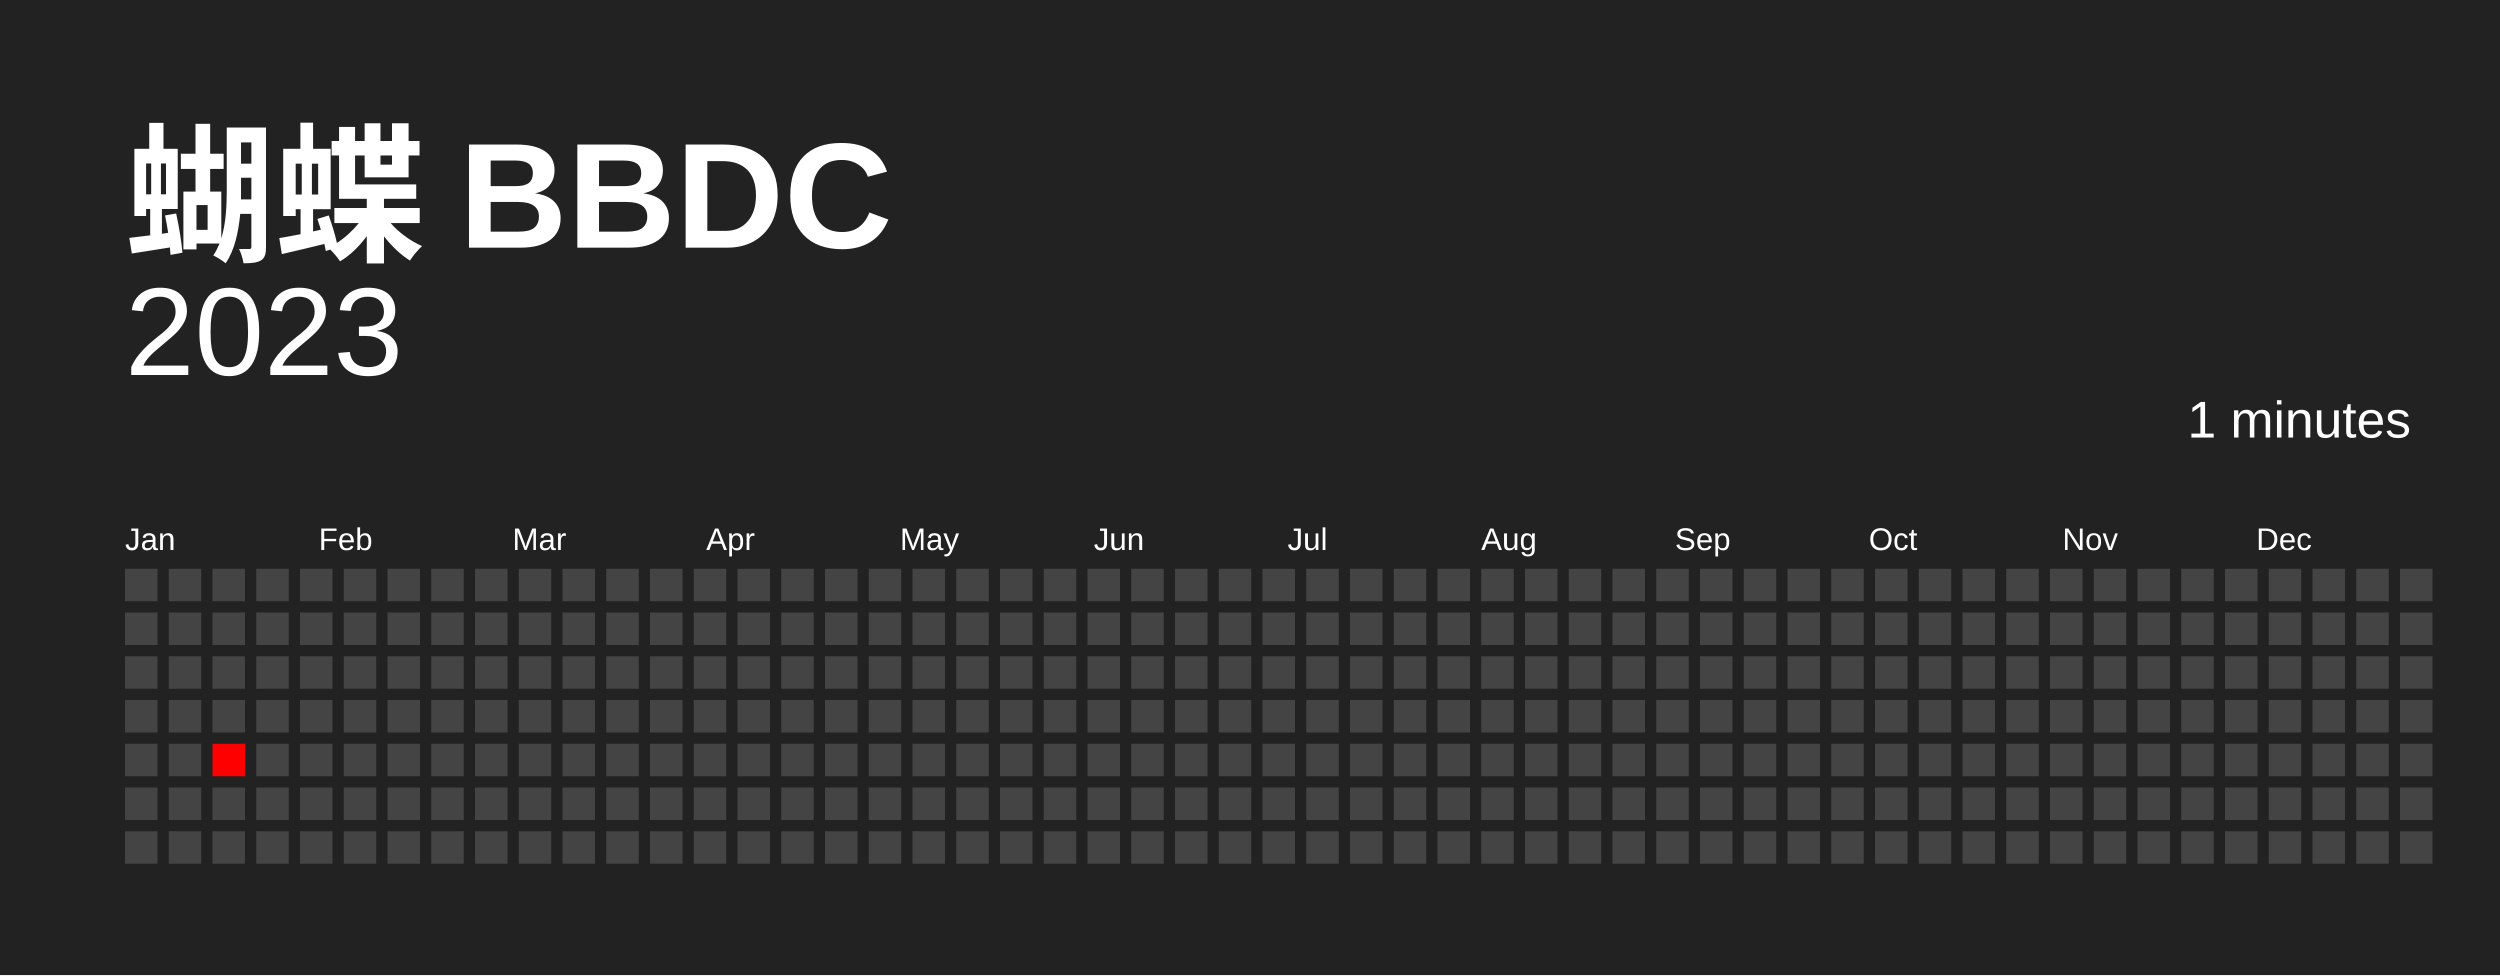
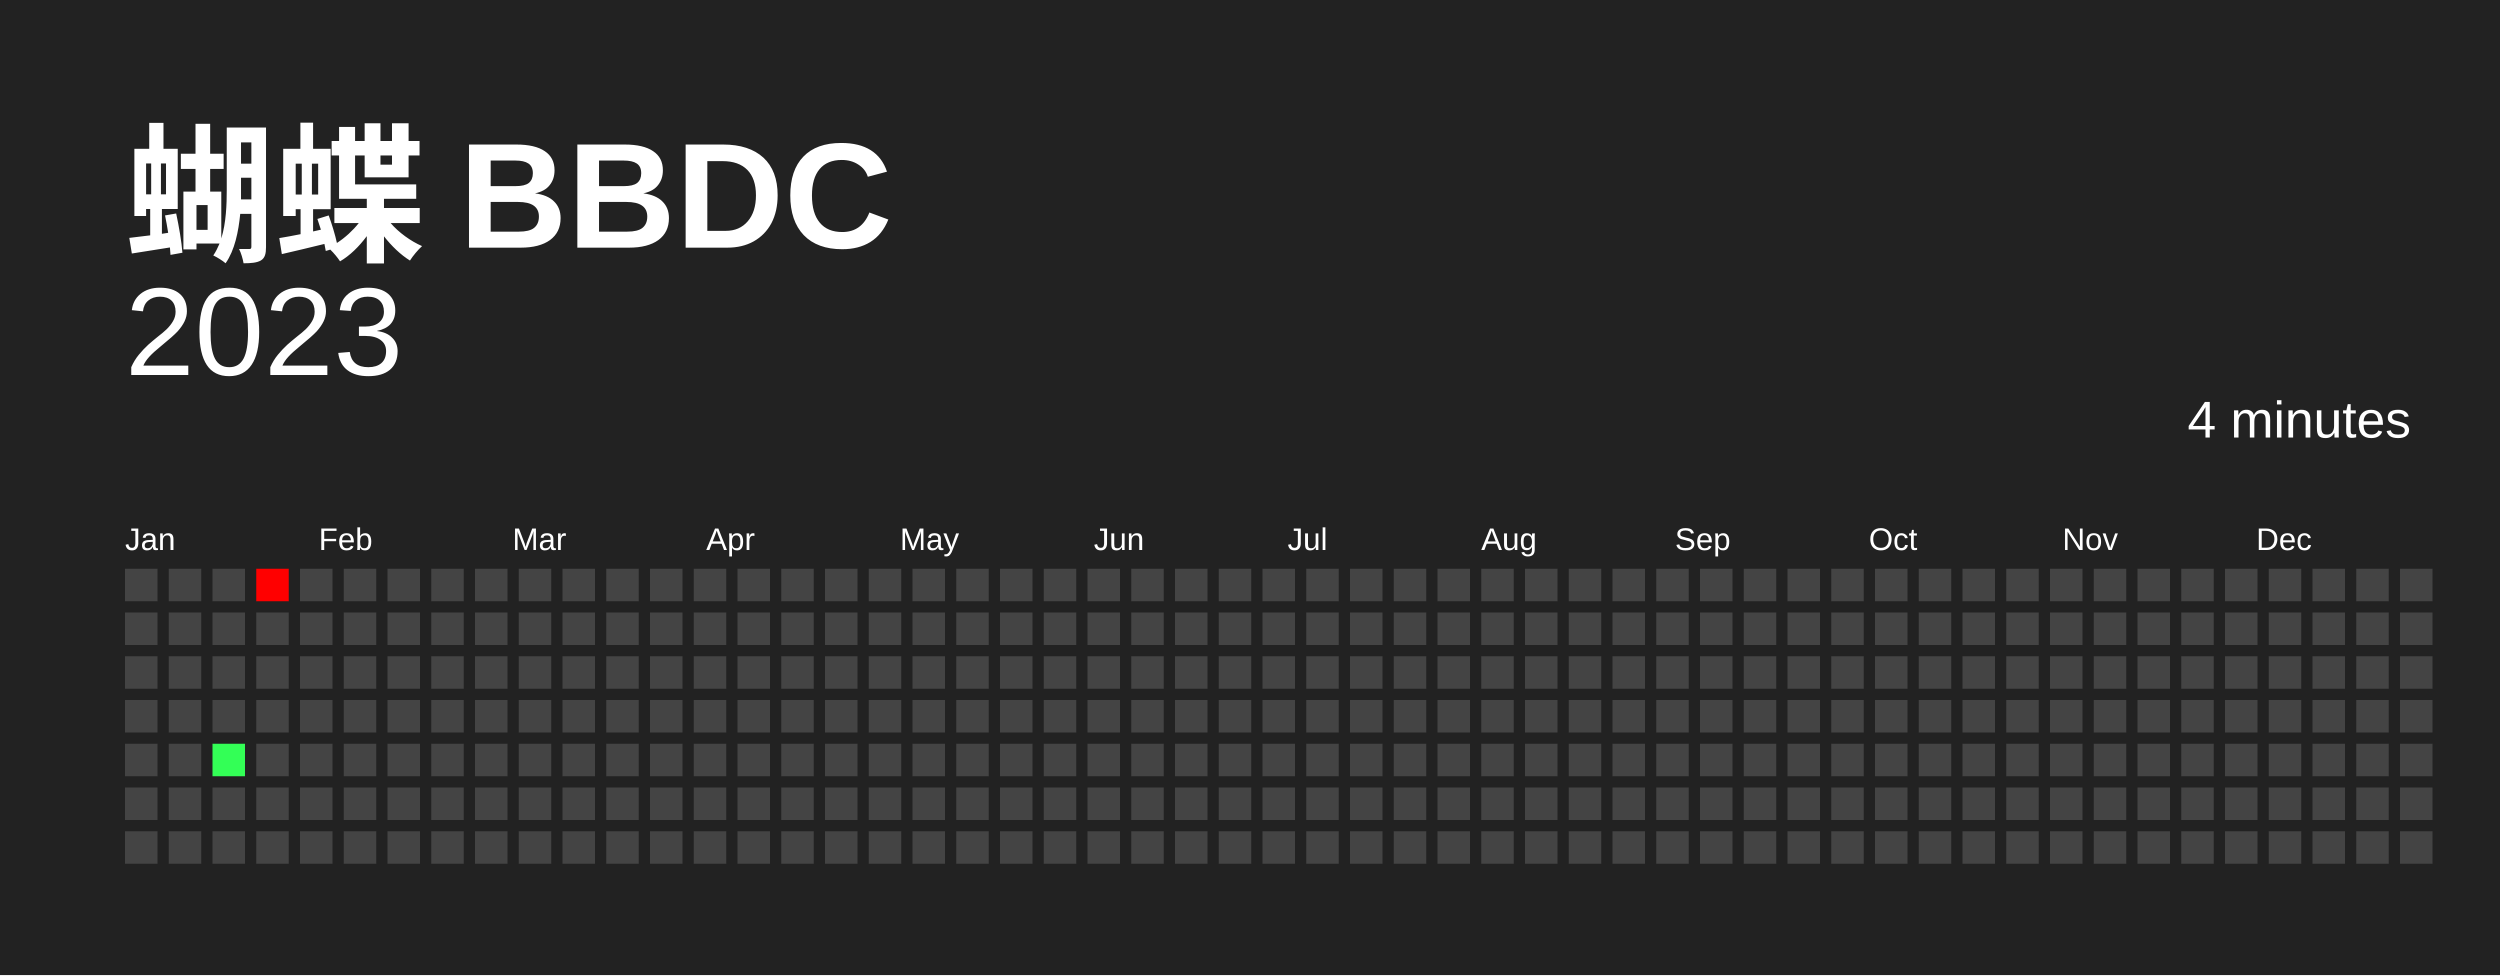
<svg xmlns="http://www.w3.org/2000/svg" baseProfile="full" height="78mm" version="1.1" viewBox="0,0,200,78" width="200mm">
  <defs />
  <rect fill="#222222" height="78" width="200" x="0" y="0" />
  <text fill="#FFFFFF" style="font-size:12px; font-family:Arial; font-weight:bold;" x="10" y="20">蝴蝶 BBDC</text>
  <text alignment-baseline="hanging" fill="#FFFFFF" style="font-size:10.0px; font-family:Arial;" x="10" y="30">2023</text>
-   <text alignment-baseline="hanging" fill="#FFFFFF" style="font-size:4.125px; font-family:Arial;" x="175" y="35">1 minutes</text>
+   <text alignment-baseline="hanging" fill="#FFFFFF" style="font-size:4.125px; font-family:Arial;" x="175" y="35">4 minutes</text>
  <text fill="#FFFFFF" style="font-size:2.5px; font-family:Arial" x="10.0" y="44">Jan</text>
  <text fill="#FFFFFF" style="font-size:2.5px; font-family:Arial" x="25.5" y="44">Feb</text>
  <text fill="#FFFFFF" style="font-size:2.5px; font-family:Arial" x="41.0" y="44">Mar</text>
  <text fill="#FFFFFF" style="font-size:2.5px; font-family:Arial" x="56.5" y="44">Apr</text>
  <text fill="#FFFFFF" style="font-size:2.5px; font-family:Arial" x="72.0" y="44">May</text>
  <text fill="#FFFFFF" style="font-size:2.5px; font-family:Arial" x="87.5" y="44">Jun</text>
  <text fill="#FFFFFF" style="font-size:2.5px; font-family:Arial" x="103.0" y="44">Jul</text>
  <text fill="#FFFFFF" style="font-size:2.5px; font-family:Arial" x="118.5" y="44">Aug</text>
  <text fill="#FFFFFF" style="font-size:2.5px; font-family:Arial" x="134.0" y="44">Sep</text>
  <text fill="#FFFFFF" style="font-size:2.5px; font-family:Arial" x="149.5" y="44">Oct</text>
  <text fill="#FFFFFF" style="font-size:2.5px; font-family:Arial" x="165.0" y="44">Nov</text>
  <text fill="#FFFFFF" style="font-size:2.5px; font-family:Arial" x="180.5" y="44">Dec</text>
  <rect fill="#444444" height="2.6" width="2.6" x="10.0" y="45.5" />
  <rect fill="#444444" height="2.6" width="2.6" x="10.0" y="49.0" />
  <rect fill="#444444" height="2.6" width="2.6" x="10.0" y="52.5" />
  <rect fill="#444444" height="2.6" width="2.6" x="10.0" y="56.0" />
  <rect fill="#444444" height="2.6" width="2.6" x="10.0" y="59.5" />
  <rect fill="#444444" height="2.6" width="2.6" x="10.0" y="63.0" />
  <rect fill="#444444" height="2.6" width="2.6" x="10.0" y="66.5" />
  <rect fill="#444444" height="2.6" width="2.6" x="13.5" y="45.5" />
  <rect fill="#444444" height="2.6" width="2.6" x="13.5" y="49.0" />
  <rect fill="#444444" height="2.6" width="2.6" x="13.5" y="52.5" />
  <rect fill="#444444" height="2.6" width="2.6" x="13.5" y="56.0" />
  <rect fill="#444444" height="2.6" width="2.6" x="13.5" y="59.5" />
  <rect fill="#444444" height="2.6" width="2.6" x="13.5" y="63.0" />
  <rect fill="#444444" height="2.6" width="2.6" x="13.5" y="66.5" />
  <rect fill="#444444" height="2.6" width="2.6" x="17.0" y="45.5" />
  <rect fill="#444444" height="2.6" width="2.6" x="17.0" y="49.0" />
  <rect fill="#444444" height="2.6" width="2.6" x="17.0" y="52.5" />
  <rect fill="#444444" height="2.6" width="2.6" x="17.0" y="56.0" />
-   <rect fill="#ff0000" height="2.6" width="2.6" x="17.0" y="59.5" />
+   <rect fill="#33ff56" height="2.6" width="2.6" x="17.0" y="59.5" />
  <rect fill="#444444" height="2.6" width="2.6" x="17.0" y="63.0" />
  <rect fill="#444444" height="2.6" width="2.6" x="17.0" y="66.5" />
-   <rect fill="#444444" height="2.6" width="2.6" x="20.5" y="45.5" />
+   <rect fill="red" height="2.6" width="2.6" x="20.5" y="45.5" />
  <rect fill="#444444" height="2.6" width="2.6" x="20.5" y="49.0" />
  <rect fill="#444444" height="2.6" width="2.6" x="20.5" y="52.5" />
  <rect fill="#444444" height="2.6" width="2.6" x="20.5" y="56.0" />
  <rect fill="#444444" height="2.6" width="2.6" x="20.5" y="59.5" />
  <rect fill="#444444" height="2.6" width="2.6" x="20.5" y="63.0" />
  <rect fill="#444444" height="2.6" width="2.6" x="20.5" y="66.5" />
  <rect fill="#444444" height="2.6" width="2.6" x="24.0" y="45.5" />
  <rect fill="#444444" height="2.6" width="2.6" x="24.0" y="49.0" />
  <rect fill="#444444" height="2.6" width="2.6" x="24.0" y="52.5" />
  <rect fill="#444444" height="2.6" width="2.6" x="24.0" y="56.0" />
  <rect fill="#444444" height="2.6" width="2.6" x="24.0" y="59.5" />
  <rect fill="#444444" height="2.6" width="2.6" x="24.0" y="63.0" />
  <rect fill="#444444" height="2.6" width="2.6" x="24.0" y="66.5" />
  <rect fill="#444444" height="2.6" width="2.6" x="27.5" y="45.5" />
  <rect fill="#444444" height="2.6" width="2.6" x="27.5" y="49.0" />
  <rect fill="#444444" height="2.6" width="2.6" x="27.5" y="52.5" />
  <rect fill="#444444" height="2.6" width="2.6" x="27.5" y="56.0" />
  <rect fill="#444444" height="2.6" width="2.6" x="27.5" y="59.5" />
  <rect fill="#444444" height="2.6" width="2.6" x="27.5" y="63.0" />
  <rect fill="#444444" height="2.6" width="2.6" x="27.5" y="66.5" />
  <rect fill="#444444" height="2.6" width="2.6" x="31.0" y="45.5" />
  <rect fill="#444444" height="2.6" width="2.6" x="31.0" y="49.0" />
  <rect fill="#444444" height="2.6" width="2.6" x="31.0" y="52.5" />
  <rect fill="#444444" height="2.6" width="2.6" x="31.0" y="56.0" />
  <rect fill="#444444" height="2.6" width="2.6" x="31.0" y="59.5" />
  <rect fill="#444444" height="2.6" width="2.6" x="31.0" y="63.0" />
  <rect fill="#444444" height="2.6" width="2.6" x="31.0" y="66.5" />
  <rect fill="#444444" height="2.6" width="2.6" x="34.5" y="45.5" />
  <rect fill="#444444" height="2.6" width="2.6" x="34.5" y="49.0" />
  <rect fill="#444444" height="2.6" width="2.6" x="34.5" y="52.5" />
  <rect fill="#444444" height="2.6" width="2.6" x="34.5" y="56.0" />
  <rect fill="#444444" height="2.6" width="2.6" x="34.5" y="59.5" />
  <rect fill="#444444" height="2.6" width="2.6" x="34.5" y="63.0" />
  <rect fill="#444444" height="2.6" width="2.6" x="34.5" y="66.5" />
  <rect fill="#444444" height="2.6" width="2.6" x="38.0" y="45.5" />
  <rect fill="#444444" height="2.6" width="2.6" x="38.0" y="49.0" />
  <rect fill="#444444" height="2.6" width="2.6" x="38.0" y="52.5" />
  <rect fill="#444444" height="2.6" width="2.6" x="38.0" y="56.0" />
  <rect fill="#444444" height="2.6" width="2.6" x="38.0" y="59.5" />
  <rect fill="#444444" height="2.6" width="2.6" x="38.0" y="63.0" />
  <rect fill="#444444" height="2.6" width="2.6" x="38.0" y="66.5" />
  <rect fill="#444444" height="2.6" width="2.6" x="41.5" y="45.5" />
  <rect fill="#444444" height="2.6" width="2.6" x="41.5" y="49.0" />
  <rect fill="#444444" height="2.6" width="2.6" x="41.5" y="52.5" />
  <rect fill="#444444" height="2.6" width="2.6" x="41.5" y="56.0" />
  <rect fill="#444444" height="2.6" width="2.6" x="41.5" y="59.5" />
  <rect fill="#444444" height="2.6" width="2.6" x="41.5" y="63.0" />
  <rect fill="#444444" height="2.6" width="2.6" x="41.5" y="66.5" />
  <rect fill="#444444" height="2.6" width="2.6" x="45.0" y="45.5" />
  <rect fill="#444444" height="2.6" width="2.6" x="45.0" y="49.0" />
  <rect fill="#444444" height="2.6" width="2.6" x="45.0" y="52.5" />
  <rect fill="#444444" height="2.6" width="2.6" x="45.0" y="56.0" />
  <rect fill="#444444" height="2.6" width="2.6" x="45.0" y="59.5" />
  <rect fill="#444444" height="2.6" width="2.6" x="45.0" y="63.0" />
  <rect fill="#444444" height="2.6" width="2.6" x="45.0" y="66.5" />
  <rect fill="#444444" height="2.6" width="2.6" x="48.5" y="45.5" />
  <rect fill="#444444" height="2.6" width="2.6" x="48.5" y="49.0" />
  <rect fill="#444444" height="2.6" width="2.6" x="48.5" y="52.5" />
  <rect fill="#444444" height="2.6" width="2.6" x="48.5" y="56.0" />
  <rect fill="#444444" height="2.6" width="2.6" x="48.5" y="59.5" />
  <rect fill="#444444" height="2.6" width="2.6" x="48.5" y="63.0" />
  <rect fill="#444444" height="2.6" width="2.6" x="48.5" y="66.5" />
  <rect fill="#444444" height="2.6" width="2.6" x="52.0" y="45.5" />
  <rect fill="#444444" height="2.6" width="2.6" x="52.0" y="49.0" />
  <rect fill="#444444" height="2.6" width="2.6" x="52.0" y="52.5" />
  <rect fill="#444444" height="2.6" width="2.6" x="52.0" y="56.0" />
  <rect fill="#444444" height="2.6" width="2.6" x="52.0" y="59.5" />
  <rect fill="#444444" height="2.6" width="2.6" x="52.0" y="63.0" />
  <rect fill="#444444" height="2.6" width="2.6" x="52.0" y="66.5" />
  <rect fill="#444444" height="2.6" width="2.6" x="55.5" y="45.5" />
  <rect fill="#444444" height="2.6" width="2.6" x="55.5" y="49.0" />
  <rect fill="#444444" height="2.6" width="2.6" x="55.5" y="52.5" />
  <rect fill="#444444" height="2.6" width="2.6" x="55.5" y="56.0" />
  <rect fill="#444444" height="2.6" width="2.6" x="55.5" y="59.5" />
  <rect fill="#444444" height="2.6" width="2.6" x="55.5" y="63.0" />
  <rect fill="#444444" height="2.6" width="2.6" x="55.5" y="66.5" />
  <rect fill="#444444" height="2.6" width="2.6" x="59.0" y="45.5" />
  <rect fill="#444444" height="2.6" width="2.6" x="59.0" y="49.0" />
  <rect fill="#444444" height="2.6" width="2.6" x="59.0" y="52.5" />
  <rect fill="#444444" height="2.6" width="2.6" x="59.0" y="56.0" />
  <rect fill="#444444" height="2.6" width="2.6" x="59.0" y="59.5" />
  <rect fill="#444444" height="2.6" width="2.6" x="59.0" y="63.0" />
  <rect fill="#444444" height="2.6" width="2.6" x="59.0" y="66.5" />
  <rect fill="#444444" height="2.6" width="2.6" x="62.5" y="45.5" />
  <rect fill="#444444" height="2.6" width="2.6" x="62.5" y="49.0" />
  <rect fill="#444444" height="2.6" width="2.6" x="62.5" y="52.5" />
  <rect fill="#444444" height="2.6" width="2.6" x="62.5" y="56.0" />
  <rect fill="#444444" height="2.6" width="2.6" x="62.5" y="59.5" />
  <rect fill="#444444" height="2.6" width="2.6" x="62.5" y="63.0" />
  <rect fill="#444444" height="2.6" width="2.6" x="62.5" y="66.5" />
  <rect fill="#444444" height="2.6" width="2.6" x="66.0" y="45.5" />
  <rect fill="#444444" height="2.6" width="2.6" x="66.0" y="49.0" />
  <rect fill="#444444" height="2.6" width="2.6" x="66.0" y="52.5" />
  <rect fill="#444444" height="2.6" width="2.6" x="66.0" y="56.0" />
  <rect fill="#444444" height="2.6" width="2.6" x="66.0" y="59.5" />
  <rect fill="#444444" height="2.6" width="2.6" x="66.0" y="63.0" />
  <rect fill="#444444" height="2.6" width="2.6" x="66.0" y="66.5" />
  <rect fill="#444444" height="2.6" width="2.6" x="69.5" y="45.5" />
  <rect fill="#444444" height="2.6" width="2.6" x="69.5" y="49.0" />
  <rect fill="#444444" height="2.6" width="2.6" x="69.5" y="52.5" />
  <rect fill="#444444" height="2.6" width="2.6" x="69.5" y="56.0" />
  <rect fill="#444444" height="2.6" width="2.6" x="69.5" y="59.5" />
  <rect fill="#444444" height="2.6" width="2.6" x="69.5" y="63.0" />
  <rect fill="#444444" height="2.6" width="2.6" x="69.5" y="66.5" />
  <rect fill="#444444" height="2.6" width="2.6" x="73.0" y="45.5" />
  <rect fill="#444444" height="2.6" width="2.6" x="73.0" y="49.0" />
  <rect fill="#444444" height="2.6" width="2.6" x="73.0" y="52.5" />
  <rect fill="#444444" height="2.6" width="2.6" x="73.0" y="56.0" />
  <rect fill="#444444" height="2.6" width="2.6" x="73.0" y="59.5" />
  <rect fill="#444444" height="2.6" width="2.6" x="73.0" y="63.0" />
  <rect fill="#444444" height="2.6" width="2.6" x="73.0" y="66.5" />
  <rect fill="#444444" height="2.6" width="2.6" x="76.5" y="45.5" />
  <rect fill="#444444" height="2.6" width="2.6" x="76.5" y="49.0" />
  <rect fill="#444444" height="2.6" width="2.6" x="76.5" y="52.5" />
  <rect fill="#444444" height="2.6" width="2.6" x="76.5" y="56.0" />
  <rect fill="#444444" height="2.6" width="2.6" x="76.5" y="59.5" />
  <rect fill="#444444" height="2.6" width="2.6" x="76.5" y="63.0" />
  <rect fill="#444444" height="2.6" width="2.6" x="76.5" y="66.5" />
  <rect fill="#444444" height="2.6" width="2.6" x="80.0" y="45.5" />
  <rect fill="#444444" height="2.6" width="2.6" x="80.0" y="49.0" />
  <rect fill="#444444" height="2.6" width="2.6" x="80.0" y="52.5" />
  <rect fill="#444444" height="2.6" width="2.6" x="80.0" y="56.0" />
  <rect fill="#444444" height="2.6" width="2.6" x="80.0" y="59.5" />
  <rect fill="#444444" height="2.6" width="2.6" x="80.0" y="63.0" />
  <rect fill="#444444" height="2.6" width="2.6" x="80.0" y="66.5" />
  <rect fill="#444444" height="2.6" width="2.6" x="83.5" y="45.5" />
  <rect fill="#444444" height="2.6" width="2.6" x="83.5" y="49.0" />
  <rect fill="#444444" height="2.6" width="2.6" x="83.5" y="52.5" />
  <rect fill="#444444" height="2.6" width="2.6" x="83.5" y="56.0" />
  <rect fill="#444444" height="2.6" width="2.6" x="83.5" y="59.5" />
  <rect fill="#444444" height="2.6" width="2.6" x="83.5" y="63.0" />
  <rect fill="#444444" height="2.6" width="2.6" x="83.5" y="66.5" />
  <rect fill="#444444" height="2.6" width="2.6" x="87.0" y="45.5" />
  <rect fill="#444444" height="2.6" width="2.6" x="87.0" y="49.0" />
  <rect fill="#444444" height="2.6" width="2.6" x="87.0" y="52.5" />
  <rect fill="#444444" height="2.6" width="2.6" x="87.0" y="56.0" />
  <rect fill="#444444" height="2.6" width="2.6" x="87.0" y="59.5" />
  <rect fill="#444444" height="2.6" width="2.6" x="87.0" y="63.0" />
  <rect fill="#444444" height="2.6" width="2.6" x="87.0" y="66.5" />
  <rect fill="#444444" height="2.6" width="2.6" x="90.5" y="45.5" />
  <rect fill="#444444" height="2.6" width="2.6" x="90.5" y="49.0" />
  <rect fill="#444444" height="2.6" width="2.6" x="90.5" y="52.5" />
  <rect fill="#444444" height="2.6" width="2.6" x="90.5" y="56.0" />
  <rect fill="#444444" height="2.6" width="2.6" x="90.5" y="59.5" />
  <rect fill="#444444" height="2.6" width="2.6" x="90.5" y="63.0" />
  <rect fill="#444444" height="2.6" width="2.6" x="90.5" y="66.5" />
  <rect fill="#444444" height="2.6" width="2.6" x="94.0" y="45.5" />
  <rect fill="#444444" height="2.6" width="2.6" x="94.0" y="49.0" />
  <rect fill="#444444" height="2.6" width="2.6" x="94.0" y="52.5" />
  <rect fill="#444444" height="2.6" width="2.6" x="94.0" y="56.0" />
  <rect fill="#444444" height="2.6" width="2.6" x="94.0" y="59.5" />
  <rect fill="#444444" height="2.6" width="2.6" x="94.0" y="63.0" />
  <rect fill="#444444" height="2.6" width="2.6" x="94.0" y="66.5" />
  <rect fill="#444444" height="2.6" width="2.6" x="97.5" y="45.5" />
  <rect fill="#444444" height="2.6" width="2.6" x="97.5" y="49.0" />
  <rect fill="#444444" height="2.6" width="2.6" x="97.5" y="52.5" />
  <rect fill="#444444" height="2.6" width="2.6" x="97.5" y="56.0" />
  <rect fill="#444444" height="2.6" width="2.6" x="97.5" y="59.5" />
  <rect fill="#444444" height="2.6" width="2.6" x="97.5" y="63.0" />
  <rect fill="#444444" height="2.6" width="2.6" x="97.5" y="66.5" />
  <rect fill="#444444" height="2.6" width="2.6" x="101.0" y="45.5" />
  <rect fill="#444444" height="2.6" width="2.6" x="101.0" y="49.0" />
  <rect fill="#444444" height="2.6" width="2.6" x="101.0" y="52.5" />
  <rect fill="#444444" height="2.6" width="2.6" x="101.0" y="56.0" />
  <rect fill="#444444" height="2.6" width="2.6" x="101.0" y="59.5" />
  <rect fill="#444444" height="2.6" width="2.6" x="101.0" y="63.0" />
  <rect fill="#444444" height="2.6" width="2.6" x="101.0" y="66.5" />
  <rect fill="#444444" height="2.6" width="2.6" x="104.5" y="45.5" />
  <rect fill="#444444" height="2.6" width="2.6" x="104.5" y="49.0" />
  <rect fill="#444444" height="2.6" width="2.6" x="104.5" y="52.5" />
  <rect fill="#444444" height="2.6" width="2.6" x="104.5" y="56.0" />
  <rect fill="#444444" height="2.6" width="2.6" x="104.5" y="59.5" />
  <rect fill="#444444" height="2.6" width="2.6" x="104.5" y="63.0" />
  <rect fill="#444444" height="2.6" width="2.6" x="104.5" y="66.5" />
  <rect fill="#444444" height="2.6" width="2.6" x="108.0" y="45.5" />
  <rect fill="#444444" height="2.6" width="2.6" x="108.0" y="49.0" />
  <rect fill="#444444" height="2.6" width="2.6" x="108.0" y="52.5" />
  <rect fill="#444444" height="2.6" width="2.6" x="108.0" y="56.0" />
  <rect fill="#444444" height="2.6" width="2.6" x="108.0" y="59.5" />
  <rect fill="#444444" height="2.6" width="2.6" x="108.0" y="63.0" />
  <rect fill="#444444" height="2.6" width="2.6" x="108.0" y="66.5" />
  <rect fill="#444444" height="2.6" width="2.6" x="111.5" y="45.5" />
  <rect fill="#444444" height="2.6" width="2.6" x="111.5" y="49.0" />
  <rect fill="#444444" height="2.6" width="2.6" x="111.5" y="52.5" />
  <rect fill="#444444" height="2.6" width="2.6" x="111.5" y="56.0" />
  <rect fill="#444444" height="2.6" width="2.6" x="111.5" y="59.5" />
  <rect fill="#444444" height="2.6" width="2.6" x="111.5" y="63.0" />
  <rect fill="#444444" height="2.6" width="2.6" x="111.5" y="66.5" />
  <rect fill="#444444" height="2.6" width="2.6" x="115.0" y="45.5" />
  <rect fill="#444444" height="2.6" width="2.6" x="115.0" y="49.0" />
  <rect fill="#444444" height="2.6" width="2.6" x="115.0" y="52.5" />
  <rect fill="#444444" height="2.6" width="2.6" x="115.0" y="56.0" />
  <rect fill="#444444" height="2.6" width="2.6" x="115.0" y="59.5" />
  <rect fill="#444444" height="2.6" width="2.6" x="115.0" y="63.0" />
  <rect fill="#444444" height="2.6" width="2.6" x="115.0" y="66.5" />
  <rect fill="#444444" height="2.6" width="2.6" x="118.5" y="45.5" />
  <rect fill="#444444" height="2.6" width="2.6" x="118.5" y="49.0" />
  <rect fill="#444444" height="2.6" width="2.6" x="118.5" y="52.5" />
  <rect fill="#444444" height="2.6" width="2.6" x="118.5" y="56.0" />
  <rect fill="#444444" height="2.6" width="2.6" x="118.5" y="59.5" />
  <rect fill="#444444" height="2.6" width="2.6" x="118.5" y="63.0" />
  <rect fill="#444444" height="2.6" width="2.6" x="118.5" y="66.5" />
  <rect fill="#444444" height="2.6" width="2.6" x="122.0" y="45.5" />
  <rect fill="#444444" height="2.6" width="2.6" x="122.0" y="49.0" />
  <rect fill="#444444" height="2.6" width="2.6" x="122.0" y="52.5" />
  <rect fill="#444444" height="2.6" width="2.6" x="122.0" y="56.0" />
  <rect fill="#444444" height="2.6" width="2.6" x="122.0" y="59.5" />
  <rect fill="#444444" height="2.6" width="2.6" x="122.0" y="63.0" />
  <rect fill="#444444" height="2.6" width="2.6" x="122.0" y="66.5" />
  <rect fill="#444444" height="2.6" width="2.6" x="125.5" y="45.5" />
  <rect fill="#444444" height="2.6" width="2.6" x="125.5" y="49.0" />
  <rect fill="#444444" height="2.6" width="2.6" x="125.5" y="52.5" />
  <rect fill="#444444" height="2.6" width="2.6" x="125.5" y="56.0" />
  <rect fill="#444444" height="2.6" width="2.6" x="125.5" y="59.5" />
  <rect fill="#444444" height="2.6" width="2.6" x="125.5" y="63.0" />
  <rect fill="#444444" height="2.6" width="2.6" x="125.5" y="66.5" />
  <rect fill="#444444" height="2.6" width="2.6" x="129.0" y="45.5" />
  <rect fill="#444444" height="2.6" width="2.6" x="129.0" y="49.0" />
  <rect fill="#444444" height="2.6" width="2.6" x="129.0" y="52.5" />
  <rect fill="#444444" height="2.6" width="2.6" x="129.0" y="56.0" />
  <rect fill="#444444" height="2.6" width="2.6" x="129.0" y="59.5" />
  <rect fill="#444444" height="2.6" width="2.6" x="129.0" y="63.0" />
  <rect fill="#444444" height="2.6" width="2.6" x="129.0" y="66.5" />
  <rect fill="#444444" height="2.6" width="2.6" x="132.5" y="45.5" />
  <rect fill="#444444" height="2.6" width="2.6" x="132.5" y="49.0" />
  <rect fill="#444444" height="2.6" width="2.6" x="132.5" y="52.5" />
  <rect fill="#444444" height="2.6" width="2.6" x="132.5" y="56.0" />
  <rect fill="#444444" height="2.6" width="2.6" x="132.5" y="59.5" />
  <rect fill="#444444" height="2.6" width="2.6" x="132.5" y="63.0" />
  <rect fill="#444444" height="2.6" width="2.6" x="132.5" y="66.5" />
  <rect fill="#444444" height="2.6" width="2.6" x="136.0" y="45.5" />
  <rect fill="#444444" height="2.6" width="2.6" x="136.0" y="49.0" />
  <rect fill="#444444" height="2.6" width="2.6" x="136.0" y="52.5" />
  <rect fill="#444444" height="2.6" width="2.6" x="136.0" y="56.0" />
  <rect fill="#444444" height="2.6" width="2.6" x="136.0" y="59.5" />
  <rect fill="#444444" height="2.6" width="2.6" x="136.0" y="63.0" />
  <rect fill="#444444" height="2.6" width="2.6" x="136.0" y="66.5" />
  <rect fill="#444444" height="2.6" width="2.6" x="139.5" y="45.5" />
  <rect fill="#444444" height="2.6" width="2.6" x="139.5" y="49.0" />
  <rect fill="#444444" height="2.6" width="2.6" x="139.5" y="52.5" />
  <rect fill="#444444" height="2.6" width="2.6" x="139.5" y="56.0" />
  <rect fill="#444444" height="2.6" width="2.6" x="139.5" y="59.5" />
  <rect fill="#444444" height="2.6" width="2.6" x="139.5" y="63.0" />
  <rect fill="#444444" height="2.6" width="2.6" x="139.5" y="66.5" />
  <rect fill="#444444" height="2.6" width="2.6" x="143.0" y="45.5" />
  <rect fill="#444444" height="2.6" width="2.6" x="143.0" y="49.0" />
  <rect fill="#444444" height="2.6" width="2.6" x="143.0" y="52.5" />
  <rect fill="#444444" height="2.6" width="2.6" x="143.0" y="56.0" />
  <rect fill="#444444" height="2.6" width="2.6" x="143.0" y="59.5" />
  <rect fill="#444444" height="2.6" width="2.6" x="143.0" y="63.0" />
  <rect fill="#444444" height="2.6" width="2.6" x="143.0" y="66.5" />
  <rect fill="#444444" height="2.6" width="2.6" x="146.5" y="45.5" />
  <rect fill="#444444" height="2.6" width="2.6" x="146.5" y="49.0" />
  <rect fill="#444444" height="2.6" width="2.6" x="146.5" y="52.5" />
  <rect fill="#444444" height="2.6" width="2.6" x="146.5" y="56.0" />
  <rect fill="#444444" height="2.6" width="2.6" x="146.5" y="59.5" />
  <rect fill="#444444" height="2.6" width="2.6" x="146.5" y="63.0" />
  <rect fill="#444444" height="2.6" width="2.6" x="146.5" y="66.5" />
  <rect fill="#444444" height="2.6" width="2.6" x="150.0" y="45.5" />
  <rect fill="#444444" height="2.6" width="2.6" x="150.0" y="49.0" />
  <rect fill="#444444" height="2.6" width="2.6" x="150.0" y="52.5" />
  <rect fill="#444444" height="2.6" width="2.6" x="150.0" y="56.0" />
  <rect fill="#444444" height="2.6" width="2.6" x="150.0" y="59.5" />
  <rect fill="#444444" height="2.6" width="2.6" x="150.0" y="63.0" />
  <rect fill="#444444" height="2.6" width="2.6" x="150.0" y="66.5" />
  <rect fill="#444444" height="2.6" width="2.6" x="153.5" y="45.5" />
  <rect fill="#444444" height="2.6" width="2.6" x="153.5" y="49.0" />
  <rect fill="#444444" height="2.6" width="2.6" x="153.5" y="52.5" />
  <rect fill="#444444" height="2.6" width="2.6" x="153.5" y="56.0" />
  <rect fill="#444444" height="2.6" width="2.6" x="153.5" y="59.5" />
  <rect fill="#444444" height="2.6" width="2.6" x="153.5" y="63.0" />
  <rect fill="#444444" height="2.6" width="2.6" x="153.5" y="66.5" />
  <rect fill="#444444" height="2.6" width="2.6" x="157.0" y="45.5" />
  <rect fill="#444444" height="2.6" width="2.6" x="157.0" y="49.0" />
  <rect fill="#444444" height="2.6" width="2.6" x="157.0" y="52.5" />
  <rect fill="#444444" height="2.6" width="2.6" x="157.0" y="56.0" />
  <rect fill="#444444" height="2.6" width="2.6" x="157.0" y="59.5" />
  <rect fill="#444444" height="2.6" width="2.6" x="157.0" y="63.0" />
  <rect fill="#444444" height="2.6" width="2.6" x="157.0" y="66.5" />
  <rect fill="#444444" height="2.6" width="2.6" x="160.5" y="45.5" />
  <rect fill="#444444" height="2.6" width="2.6" x="160.5" y="49.0" />
  <rect fill="#444444" height="2.6" width="2.6" x="160.5" y="52.5" />
  <rect fill="#444444" height="2.6" width="2.6" x="160.5" y="56.0" />
  <rect fill="#444444" height="2.6" width="2.6" x="160.5" y="59.5" />
  <rect fill="#444444" height="2.6" width="2.6" x="160.5" y="63.0" />
  <rect fill="#444444" height="2.6" width="2.6" x="160.5" y="66.5" />
  <rect fill="#444444" height="2.6" width="2.6" x="164.0" y="45.5" />
  <rect fill="#444444" height="2.6" width="2.6" x="164.0" y="49.0" />
  <rect fill="#444444" height="2.6" width="2.6" x="164.0" y="52.5" />
  <rect fill="#444444" height="2.6" width="2.6" x="164.0" y="56.0" />
  <rect fill="#444444" height="2.6" width="2.6" x="164.0" y="59.5" />
  <rect fill="#444444" height="2.6" width="2.6" x="164.0" y="63.0" />
  <rect fill="#444444" height="2.6" width="2.6" x="164.0" y="66.5" />
  <rect fill="#444444" height="2.6" width="2.6" x="167.5" y="45.5" />
  <rect fill="#444444" height="2.6" width="2.6" x="167.5" y="49.0" />
  <rect fill="#444444" height="2.6" width="2.6" x="167.5" y="52.5" />
  <rect fill="#444444" height="2.6" width="2.6" x="167.5" y="56.0" />
  <rect fill="#444444" height="2.6" width="2.6" x="167.5" y="59.5" />
  <rect fill="#444444" height="2.6" width="2.6" x="167.5" y="63.0" />
  <rect fill="#444444" height="2.6" width="2.6" x="167.5" y="66.5" />
  <rect fill="#444444" height="2.6" width="2.6" x="171.0" y="45.5" />
  <rect fill="#444444" height="2.6" width="2.6" x="171.0" y="49.0" />
  <rect fill="#444444" height="2.6" width="2.6" x="171.0" y="52.5" />
  <rect fill="#444444" height="2.6" width="2.6" x="171.0" y="56.0" />
  <rect fill="#444444" height="2.6" width="2.6" x="171.0" y="59.5" />
  <rect fill="#444444" height="2.6" width="2.6" x="171.0" y="63.0" />
  <rect fill="#444444" height="2.6" width="2.6" x="171.0" y="66.5" />
  <rect fill="#444444" height="2.6" width="2.6" x="174.5" y="45.5" />
  <rect fill="#444444" height="2.6" width="2.6" x="174.5" y="49.0" />
  <rect fill="#444444" height="2.6" width="2.6" x="174.5" y="52.5" />
  <rect fill="#444444" height="2.6" width="2.6" x="174.5" y="56.0" />
  <rect fill="#444444" height="2.6" width="2.6" x="174.5" y="59.5" />
  <rect fill="#444444" height="2.6" width="2.6" x="174.5" y="63.0" />
  <rect fill="#444444" height="2.6" width="2.6" x="174.5" y="66.5" />
  <rect fill="#444444" height="2.6" width="2.6" x="178.0" y="45.5" />
  <rect fill="#444444" height="2.6" width="2.6" x="178.0" y="49.0" />
  <rect fill="#444444" height="2.6" width="2.6" x="178.0" y="52.5" />
  <rect fill="#444444" height="2.6" width="2.6" x="178.0" y="56.0" />
  <rect fill="#444444" height="2.6" width="2.6" x="178.0" y="59.5" />
  <rect fill="#444444" height="2.6" width="2.6" x="178.0" y="63.0" />
  <rect fill="#444444" height="2.6" width="2.6" x="178.0" y="66.5" />
  <rect fill="#444444" height="2.6" width="2.6" x="181.5" y="45.5" />
  <rect fill="#444444" height="2.6" width="2.6" x="181.5" y="49.0" />
  <rect fill="#444444" height="2.6" width="2.6" x="181.5" y="52.5" />
  <rect fill="#444444" height="2.6" width="2.6" x="181.5" y="56.0" />
  <rect fill="#444444" height="2.6" width="2.6" x="181.5" y="59.5" />
  <rect fill="#444444" height="2.6" width="2.6" x="181.5" y="63.0" />
  <rect fill="#444444" height="2.6" width="2.6" x="181.5" y="66.5" />
  <rect fill="#444444" height="2.6" width="2.6" x="185.0" y="45.5" />
  <rect fill="#444444" height="2.6" width="2.6" x="185.0" y="49.0" />
  <rect fill="#444444" height="2.6" width="2.6" x="185.0" y="52.5" />
  <rect fill="#444444" height="2.6" width="2.6" x="185.0" y="56.0" />
  <rect fill="#444444" height="2.6" width="2.6" x="185.0" y="59.5" />
  <rect fill="#444444" height="2.6" width="2.6" x="185.0" y="63.0" />
  <rect fill="#444444" height="2.6" width="2.6" x="185.0" y="66.5" />
  <rect fill="#444444" height="2.6" width="2.6" x="188.5" y="45.5" />
  <rect fill="#444444" height="2.6" width="2.6" x="188.5" y="49.0" />
  <rect fill="#444444" height="2.6" width="2.6" x="188.5" y="52.5" />
  <rect fill="#444444" height="2.6" width="2.6" x="188.5" y="56.0" />
  <rect fill="#444444" height="2.6" width="2.6" x="188.5" y="59.5" />
  <rect fill="#444444" height="2.6" width="2.6" x="188.5" y="63.0" />
  <rect fill="#444444" height="2.6" width="2.6" x="188.5" y="66.5" />
  <rect fill="#444444" height="2.6" width="2.6" x="192.0" y="45.5" />
  <rect fill="#444444" height="2.6" width="2.6" x="192.0" y="49.0" />
  <rect fill="#444444" height="2.6" width="2.6" x="192.0" y="52.5" />
  <rect fill="#444444" height="2.6" width="2.6" x="192.0" y="56.0" />
  <rect fill="#444444" height="2.6" width="2.6" x="192.0" y="59.5" />
  <rect fill="#444444" height="2.6" width="2.6" x="192.0" y="63.0" />
  <rect fill="#444444" height="2.6" width="2.6" x="192.0" y="66.5" />
</svg>
